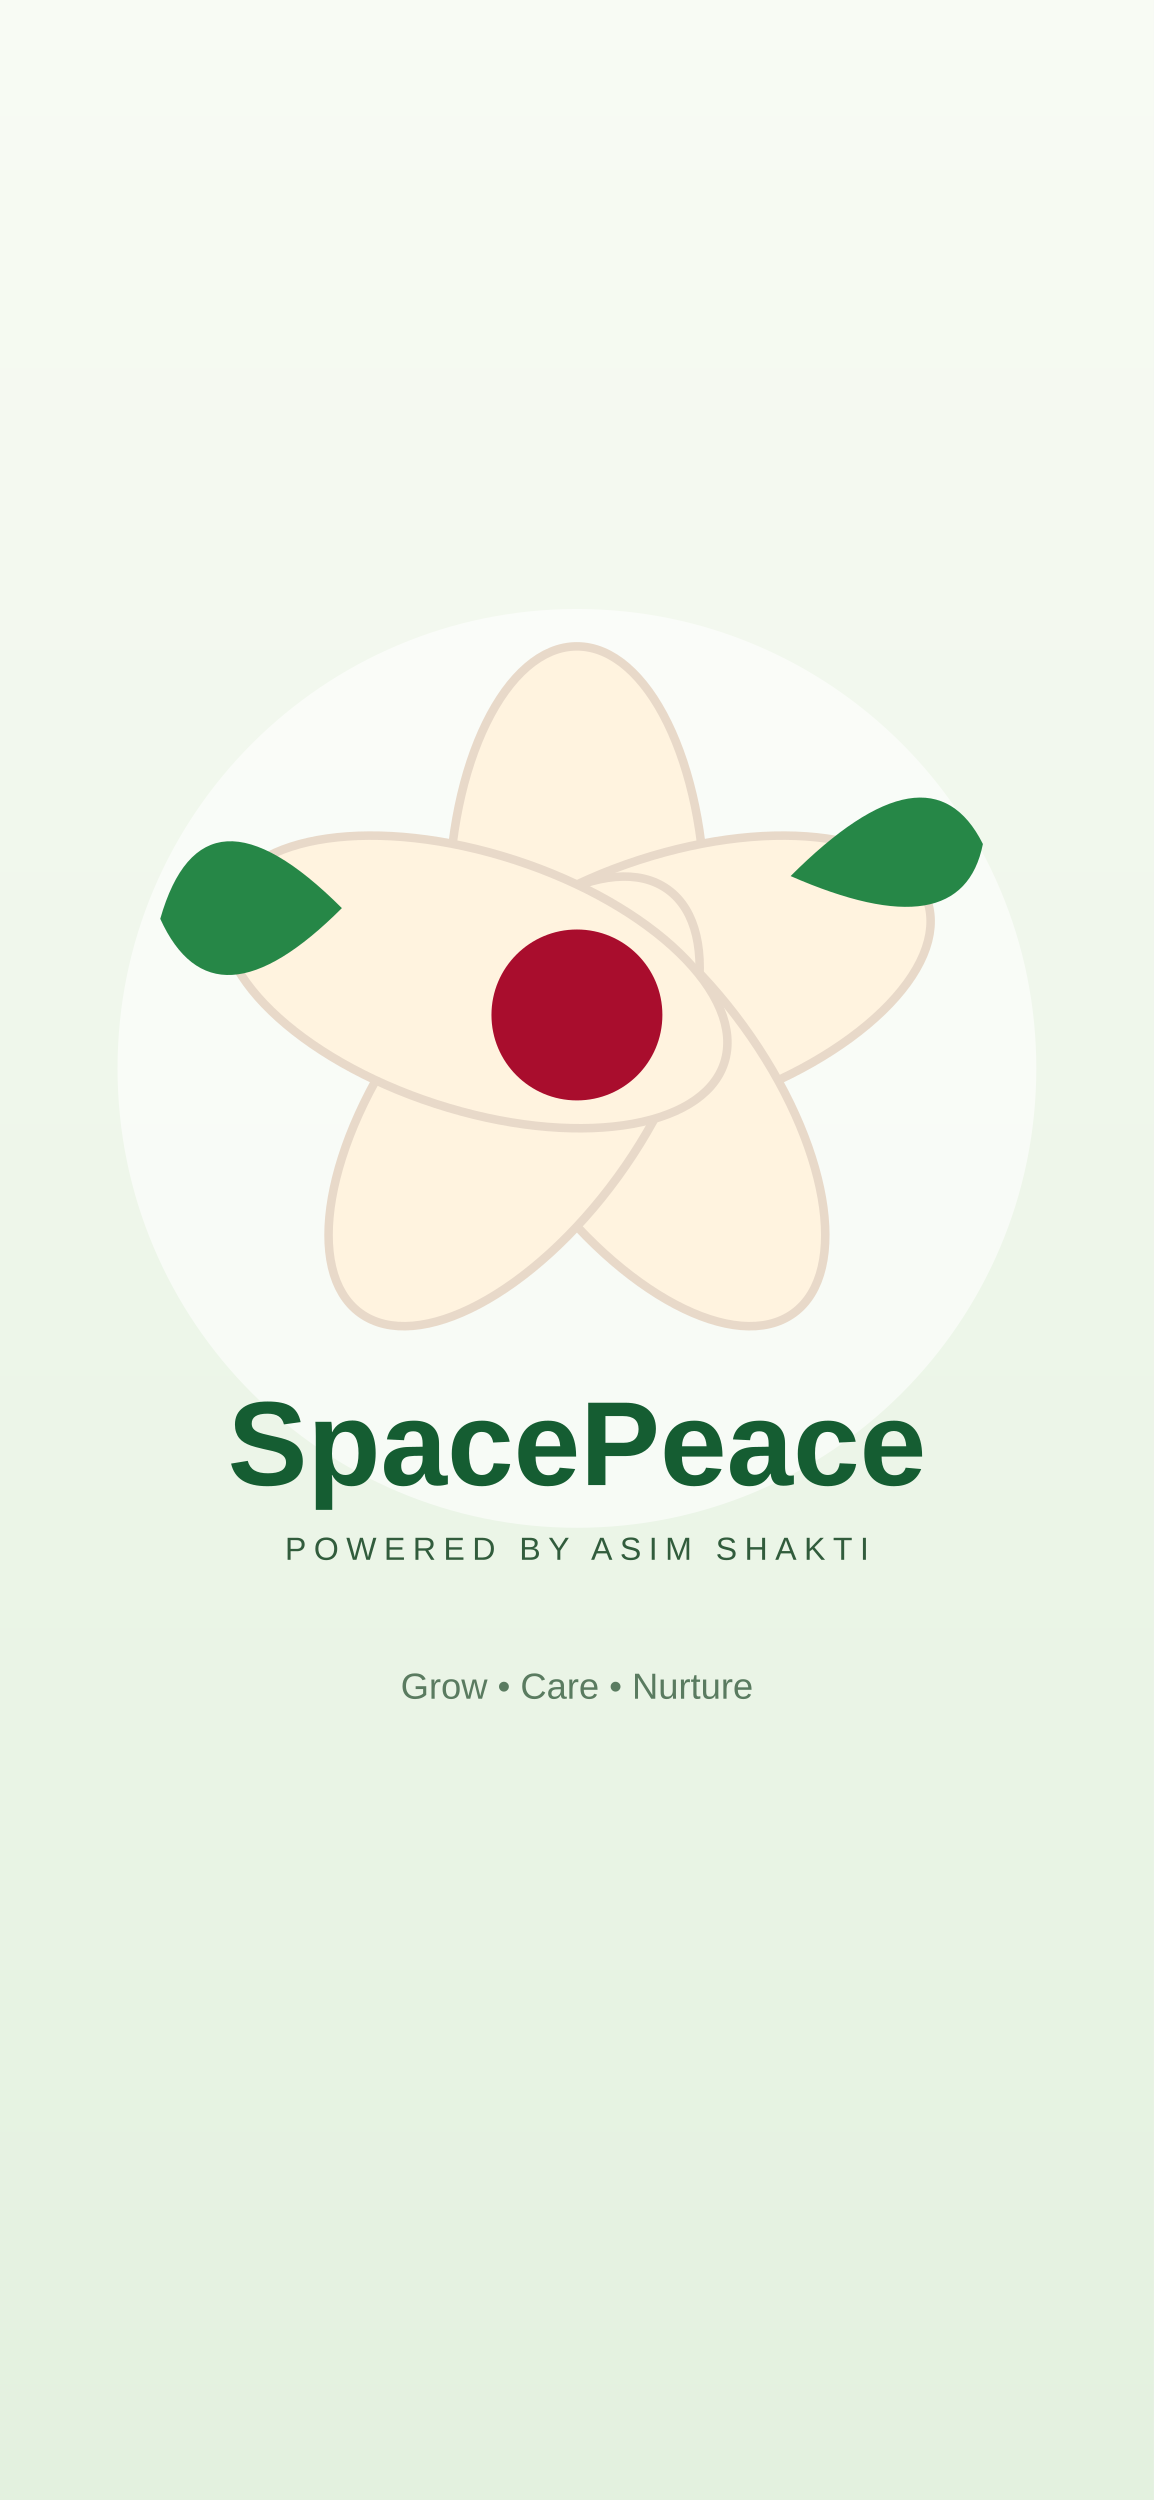
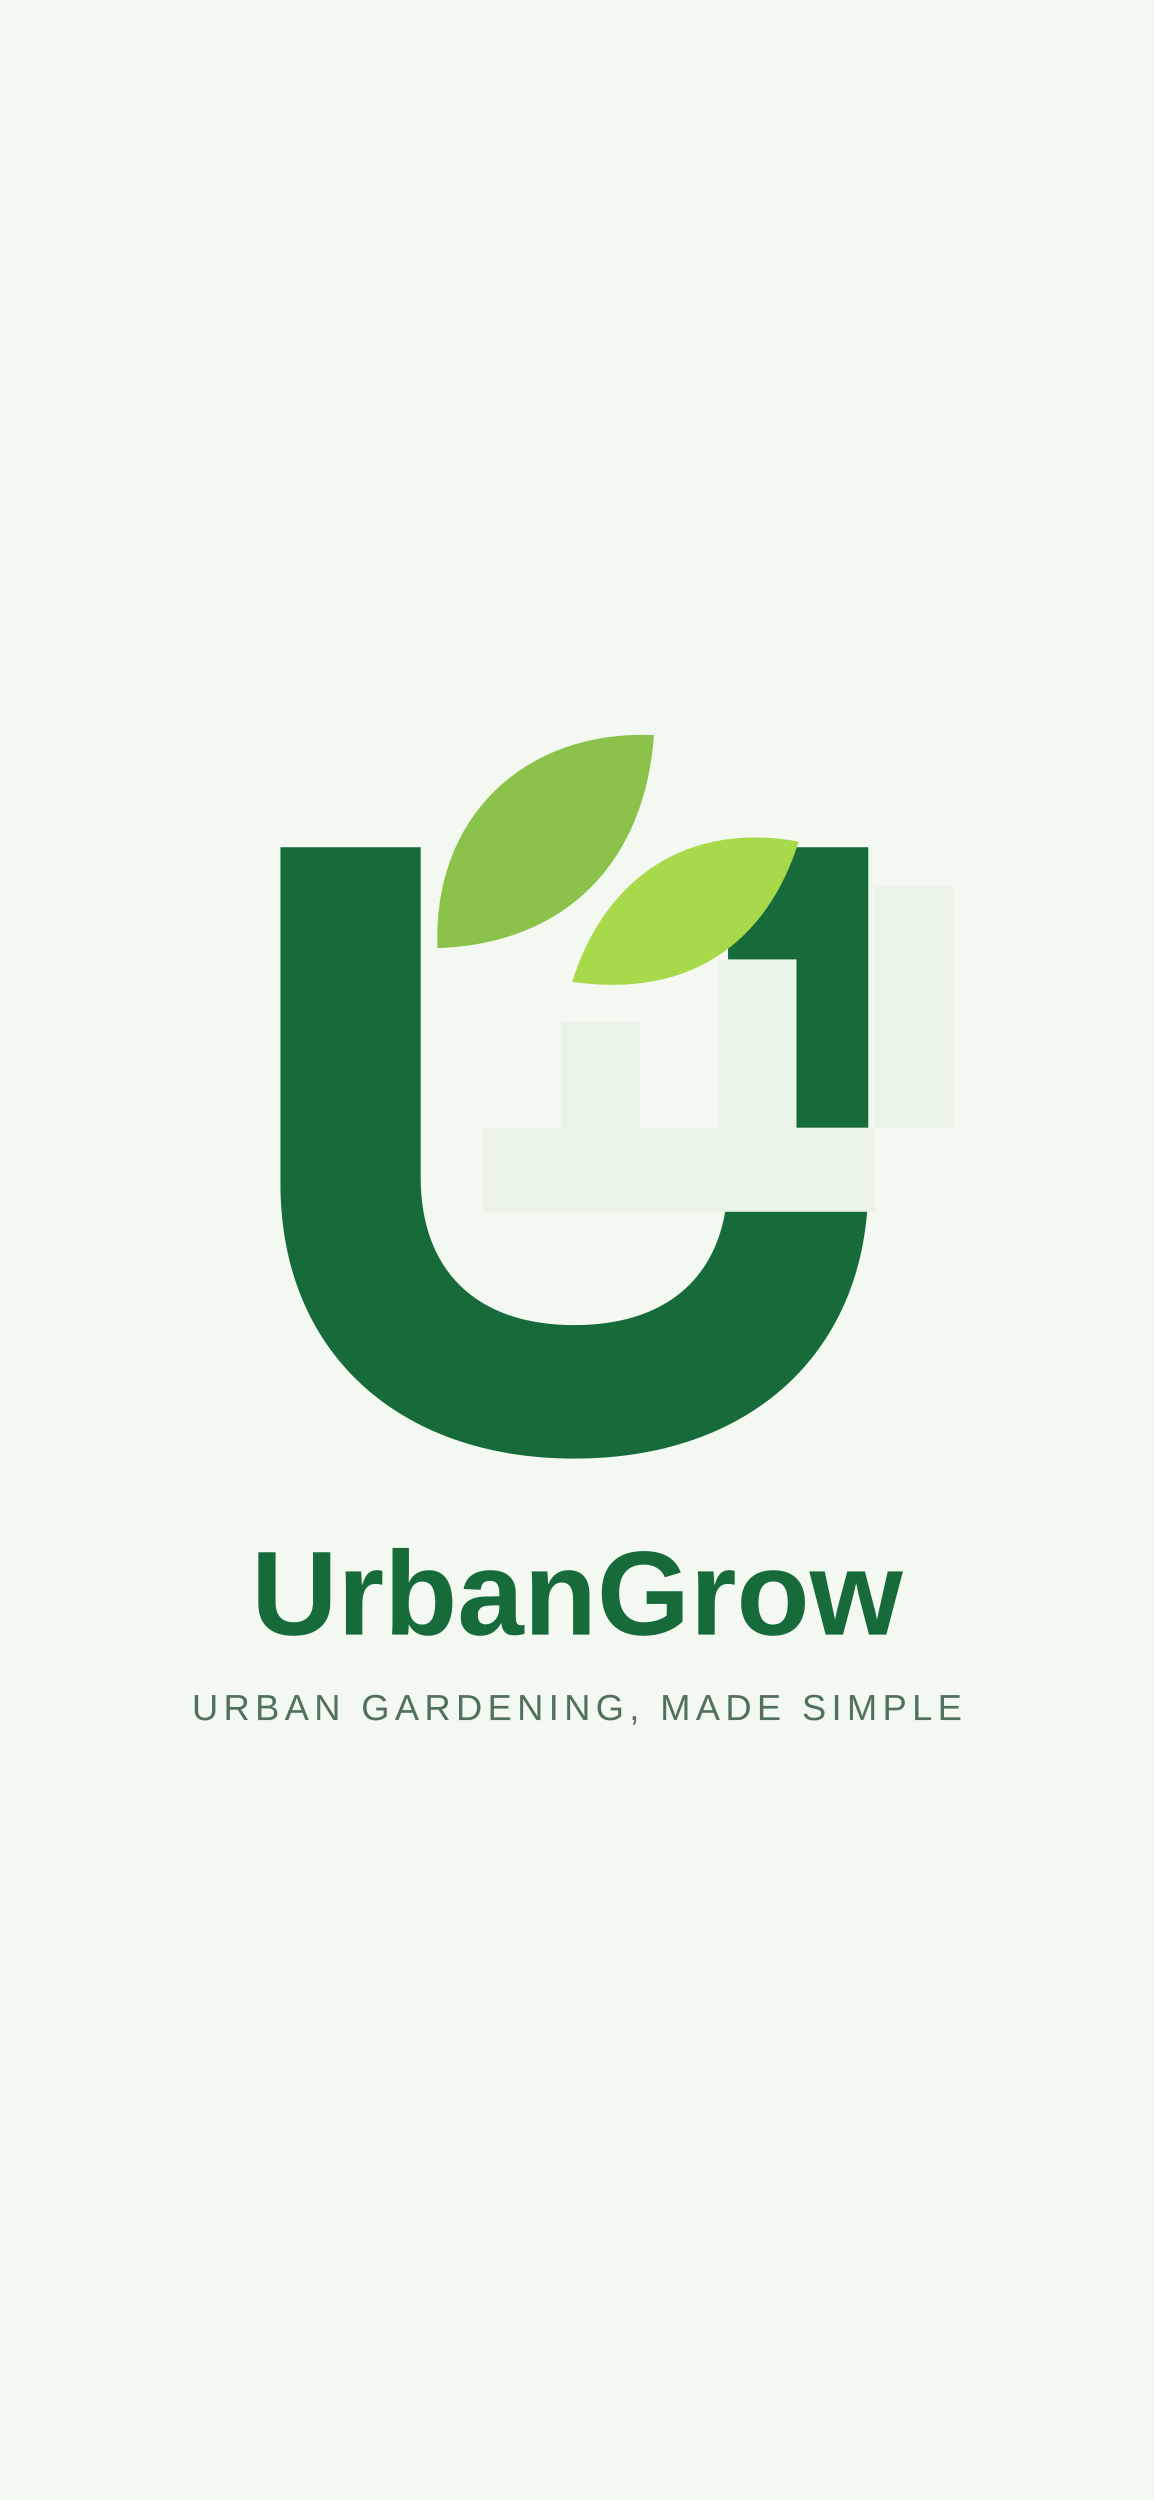
<svg xmlns="http://www.w3.org/2000/svg" width="1080" height="2340" viewBox="0 0 1080 2340">
-   <defs>
-     <linearGradient id="b" x2="0" y2="1">
-       <stop stop-color="#F8FBF4" />
-       <stop offset="1" stop-color="#E3F1DF" />
-     </linearGradient>
-   </defs>
-   <rect width="1080" height="2340" fill="url(#b)" />
-   <circle cx="540" cy="1000" r="430" fill="#fff" opacity=".6" />
-   <g transform="translate(540 950)">
-     <g fill="#FFF3DF" stroke="#E8D9C9" stroke-width="8">
-       <ellipse rx="120" ry="245" transform="translate(0 -100)" />
-       <ellipse rx="120" ry="245" transform="rotate(72) translate(0 -100)" />
-       <ellipse rx="120" ry="245" transform="rotate(144) translate(0 -100)" />
-       <ellipse rx="120" ry="245" transform="rotate(216) translate(0 -100)" />
-       <ellipse rx="120" ry="245" transform="rotate(288) translate(0 -100)" />
-     </g>
-     <circle r="80" fill="#A90D2D" />
-     <path d="M-220 -100 Q-350 -230 -390 -90 Q-340 20 -220 -100 M200 -130 Q330 -260 380 -160 Q360 -60 200 -130" fill="#268747" />
+   <rect width="1080" height="2340" fill="#F3F8F1" />
+   <g transform="translate(0 520) scale(1.05)">
+     <path d="M250 260v300c0 150 105 245 262 245s262-95 262-245V260h-125v294c0 82-48 132-137 132s-137-50-137-132V260z" fill="#176B3A" />
+     <path d="M390 350c-5-115 76-195 193-190-8 112-77 186-193 190z" fill="#8BC34A" />
+     <path d="M510 380c30-95 105-143 202-125-29 92-99 140-202 125z" fill="#A7D94B" />
+     <path d="M430 510h70v-95h70v95h70v-150h70v150h70v-215h70v215h-70v75H430z" fill="#E9F4E6" />
  </g>
-   <text x="540" y="1390" text-anchor="middle" font-family="Arial,sans-serif" font-size="112" font-weight="800" fill="#155D32">SpacePeace</text>
-   <text x="540" y="1460" text-anchor="middle" font-family="Arial,sans-serif" font-size="30" letter-spacing="7" fill="#315C3C">POWERED BY ASIM SHAKTI</text>
-   <text x="540" y="1590" text-anchor="middle" font-family="Arial,sans-serif" font-size="34" fill="#5A7B60">Grow • Care • Nurture</text>
+   <text x="540" y="1530" text-anchor="middle" font-family="Arial,sans-serif" font-size="112" font-weight="800" fill="#176B3A">UrbanGrow</text>
+   <text x="540" y="1610" text-anchor="middle" font-family="Arial,sans-serif" font-size="34" letter-spacing="5" fill="#52715A">URBAN GARDENING, MADE SIMPLE</text>
</svg>
